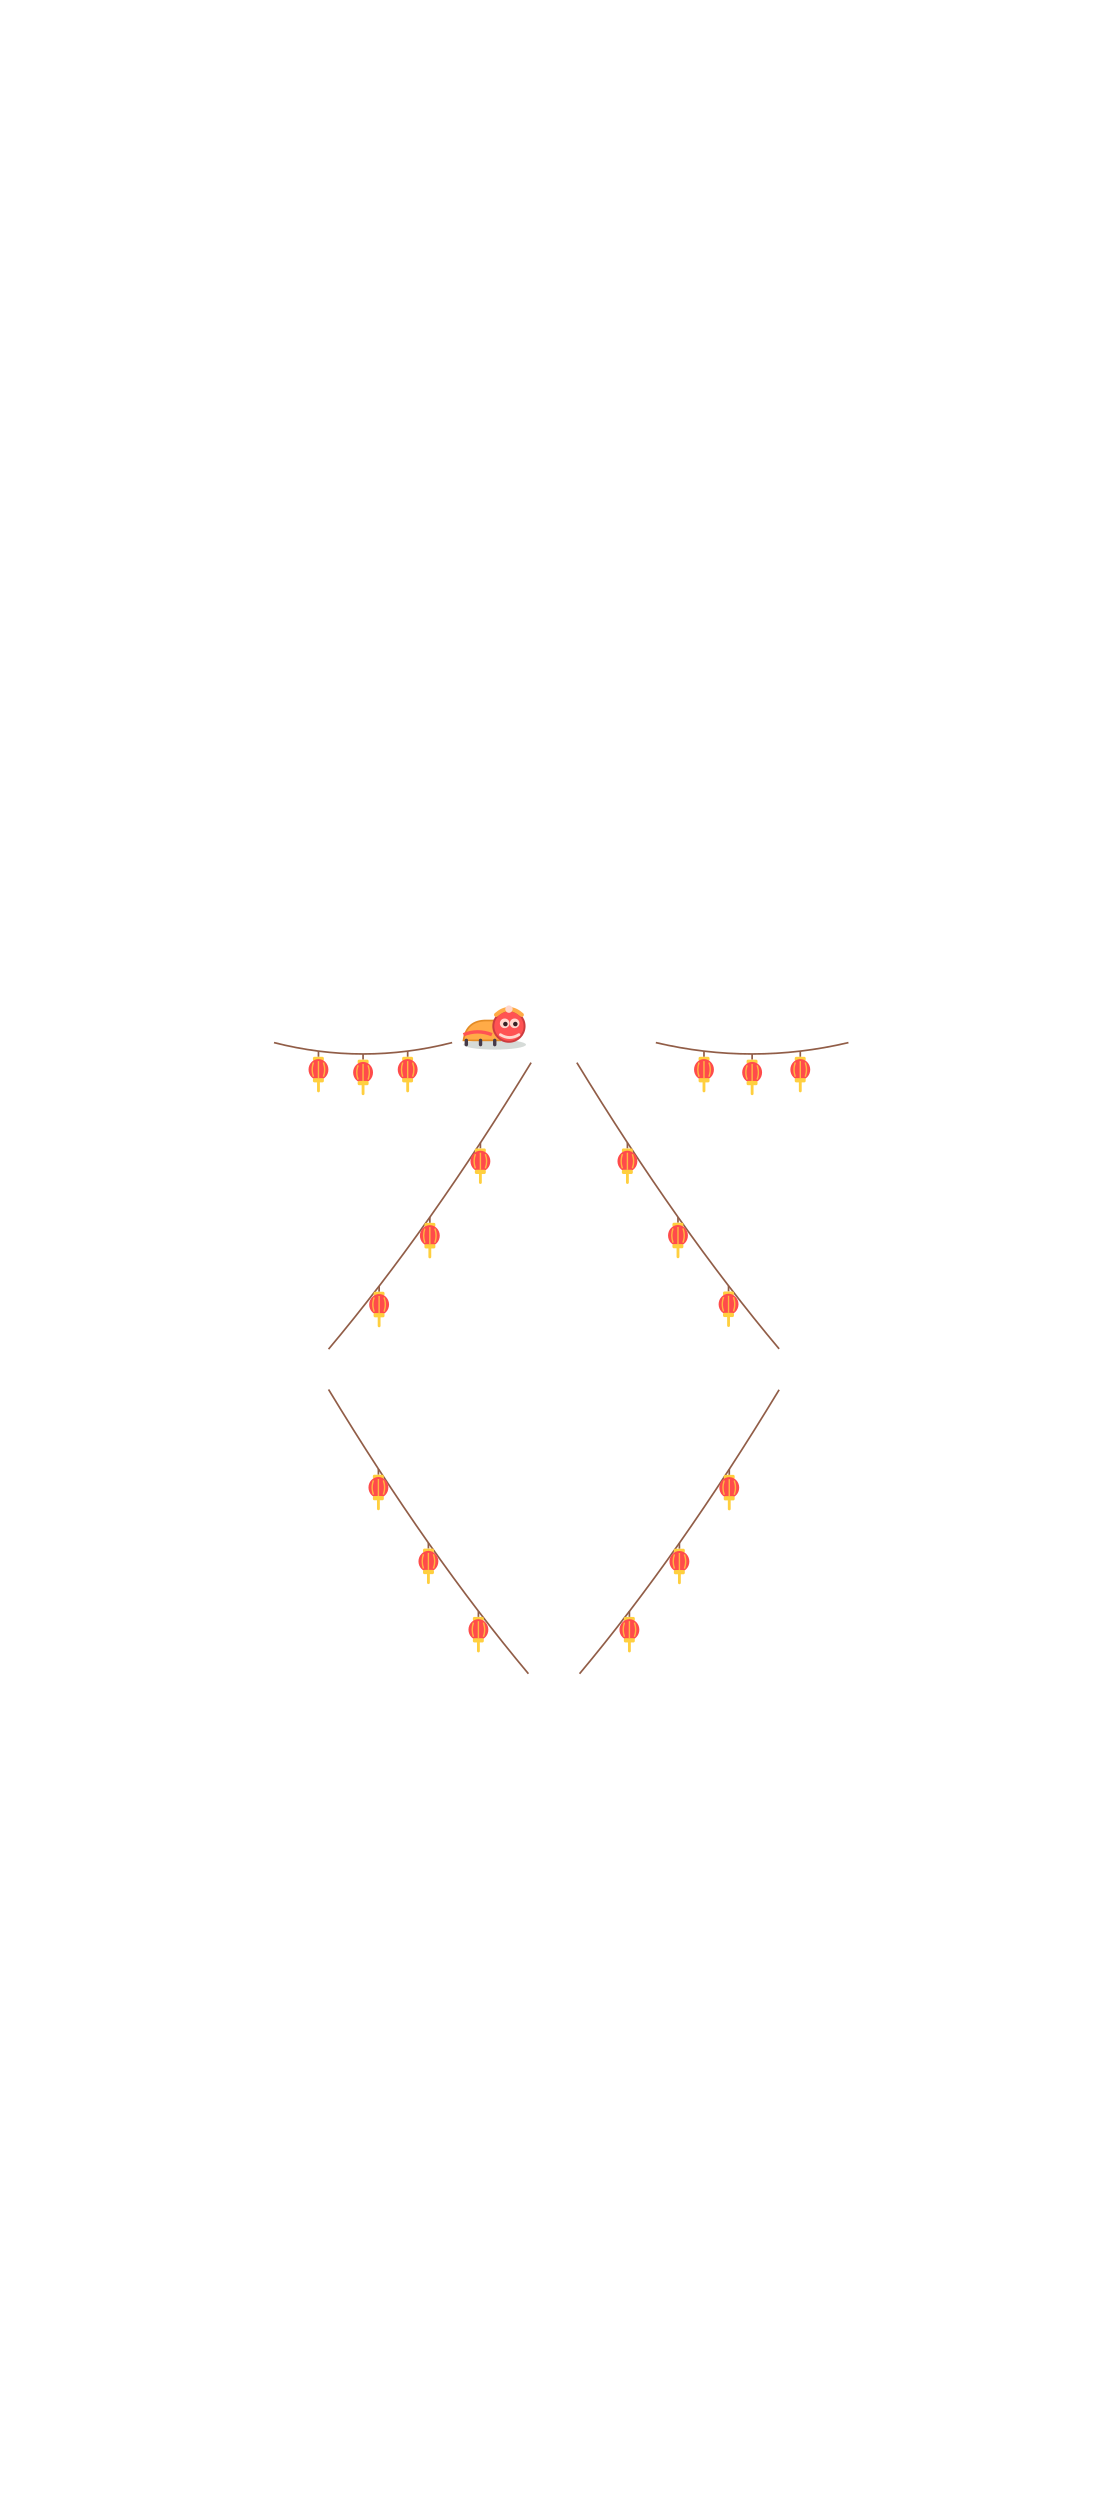
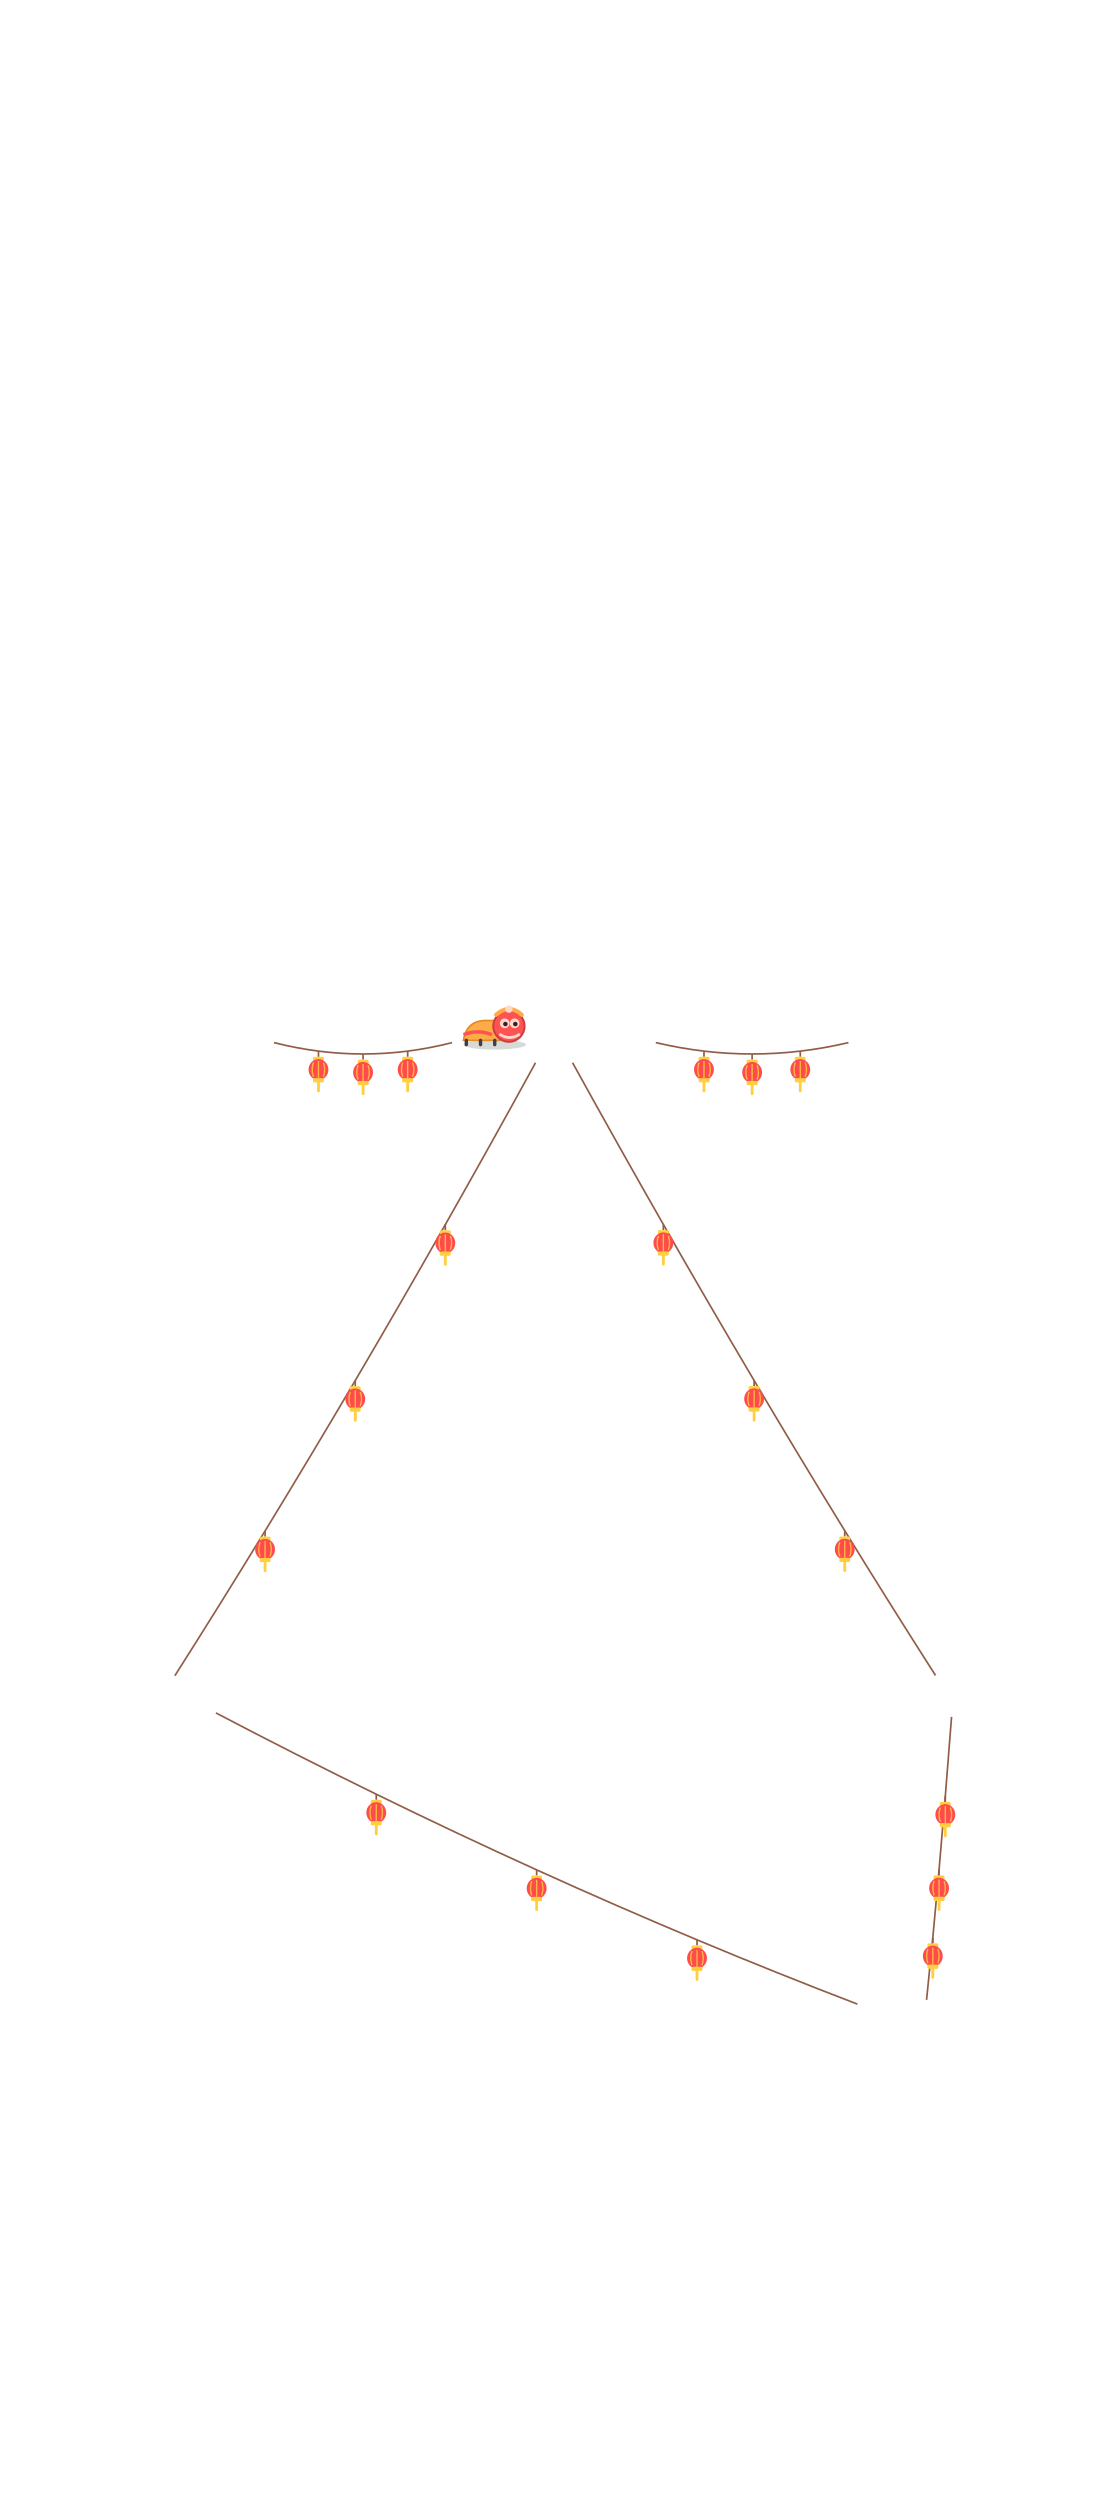
<svg xmlns="http://www.w3.org/2000/svg" width="780" height="1760" viewBox="0 0 780 1760">
  <defs>
    <linearGradient id="mtB" x1="0" y1="0" x2="0" y2="1">
      <stop offset="0" stop-color="#96B484" />
      <stop offset="1" stop-color="#BAC297" />
    </linearGradient>
    <linearGradient id="mtF" x1="0" y1="0" x2="0" y2="1">
      <stop offset="0" stop-color="#68A364" />
      <stop offset="1" stop-color="#95B479" />
    </linearGradient>
    <linearGradient id="river" x1="0" y1="0" x2="0" y2="1">
      <stop offset="0" stop-color="#65A3C5" />
      <stop offset="1" stop-color="#95B7CD" />
    </linearGradient>
    <pattern id="grassdots" width="18" height="18" patternUnits="userSpaceOnUse">
      <circle cx="4" cy="5" r="1.4" fill="#92B16D" />
      <circle cx="13" cy="13" r="1.2" fill="#BBC58B" />
    </pattern>
    <pattern id="tiles" width="14" height="14" patternUnits="userSpaceOnUse">
      <rect width="14" height="14" fill="#F8C3A7" />
      <path d="M0 0H14M0 0V14" stroke="#ECB592" stroke-width="1.2" />
    </pattern>
  </defs>
  <path d="M318.3 734.0 Q255.6 750.0 192.9 734.0" stroke="#915D47" stroke-width="1.2" fill="none" />
  <path d="M287.0 740.0 V744.0" stroke="#915D47" stroke-width="1.2" />
  <rect x="283.1" y="744.0" width="7.7" height="3" rx="1" fill="#FFCF3F" />
  <ellipse cx="287.0" cy="753.0" rx="7" ry="7.4" fill="#FF4B4B" />
  <path d="M287.0 747.0 V759.0 M283.5 748.0 Q281.8 753.0 283.5 758.0 M290.5 748.0 Q292.2 753.0 290.5 758.0" stroke="#FFCF3F" stroke-width="1" fill="none" opacity=".8" />
  <rect x="283.1" y="759.0" width="7.7" height="3" rx="1" fill="#FFCF3F" />
  <path d="M287.0 762.0 v6" stroke="#FFCF3F" stroke-width="2" stroke-linecap="round" />
  <path d="M255.6 742.0 V746.0" stroke="#915D47" stroke-width="1.2" />
  <rect x="251.8" y="746.0" width="7.7" height="3" rx="1" fill="#FFCF3F" />
  <ellipse cx="255.6" cy="755.0" rx="7" ry="7.4" fill="#FF4B4B" />
  <path d="M255.6 749.0 V761.0 M252.1 750.0 Q250.3 755.0 252.1 760.0 M259.1 750.0 Q260.9 755.0 259.1 760.0" stroke="#FFCF3F" stroke-width="1" fill="none" opacity=".8" />
  <rect x="251.8" y="761.0" width="7.7" height="3" rx="1" fill="#FFCF3F" />
  <path d="M255.6 764.0 v6" stroke="#FFCF3F" stroke-width="2" stroke-linecap="round" />
  <path d="M224.2 740.0 V744.0" stroke="#915D47" stroke-width="1.2" />
  <rect x="220.3" y="744.0" width="7.7" height="3" rx="1" fill="#FFCF3F" />
  <ellipse cx="224.2" cy="753.0" rx="7" ry="7.4" fill="#FF4B4B" />
  <path d="M224.2 747.0 V759.0 M220.7 748.0 Q218.9 753.0 220.7 758.0 M227.7 748.0 Q229.4 753.0 227.7 758.0" stroke="#FFCF3F" stroke-width="1" fill="none" opacity=".8" />
  <rect x="220.3" y="759.0" width="7.7" height="3" rx="1" fill="#FFCF3F" />
  <path d="M224.2 762.0 v6" stroke="#FFCF3F" stroke-width="2" stroke-linecap="round" />
  <path d="M461.7 734.0 Q529.5 750.0 597.3 734.0" stroke="#915D47" stroke-width="1.2" fill="none" />
  <path d="M495.6 740.0 V744.0" stroke="#915D47" stroke-width="1.2" />
  <rect x="491.8" y="744.0" width="7.7" height="3" rx="1" fill="#FFCF3F" />
  <ellipse cx="495.6" cy="753.0" rx="7" ry="7.4" fill="#FF4B4B" />
  <path d="M495.6 747.0 V759.0 M492.1 748.0 Q490.4 753.0 492.1 758.0 M499.1 748.0 Q500.9 753.0 499.1 758.0" stroke="#FFCF3F" stroke-width="1" fill="none" opacity=".8" />
  <rect x="491.8" y="759.0" width="7.7" height="3" rx="1" fill="#FFCF3F" />
  <path d="M495.6 762.0 v6" stroke="#FFCF3F" stroke-width="2" stroke-linecap="round" />
  <path d="M529.5 742.0 V746.0" stroke="#915D47" stroke-width="1.2" />
  <rect x="525.6" y="746.0" width="7.7" height="3" rx="1" fill="#FFCF3F" />
  <ellipse cx="529.5" cy="755.0" rx="7" ry="7.4" fill="#FF4B4B" />
  <path d="M529.5 749.0 V761.0 M526.0 750.0 Q524.2 755.0 526.0 760.0 M533.0 750.0 Q534.8 755.0 533.0 760.0" stroke="#FFCF3F" stroke-width="1" fill="none" opacity=".8" />
  <rect x="525.6" y="761.0" width="7.7" height="3" rx="1" fill="#FFCF3F" />
  <path d="M529.5 764.0 v6" stroke="#FFCF3F" stroke-width="2" stroke-linecap="round" />
  <path d="M563.4 740.0 V744.0" stroke="#915D47" stroke-width="1.2" />
  <rect x="559.5" y="744.0" width="7.7" height="3" rx="1" fill="#FFCF3F" />
  <ellipse cx="563.4" cy="753.0" rx="7" ry="7.4" fill="#FF4B4B" />
  <path d="M563.4 747.0 V759.0 M559.9 748.0 Q558.1 753.0 559.9 758.0 M566.9 748.0 Q568.6 753.0 566.9 758.0" stroke="#FFCF3F" stroke-width="1" fill="none" opacity=".8" />
  <rect x="559.5" y="759.0" width="7.7" height="3" rx="1" fill="#FFCF3F" />
  <path d="M563.4 762.0 v6" stroke="#FFCF3F" stroke-width="2" stroke-linecap="round" />
-   <path d="M373.9 748.1 Q302.6 864.9 231.3 949.8" stroke="#915D47" stroke-width="1.2" fill="none" />
-   <path d="M338.2 804.5 V808.5" stroke="#915D47" stroke-width="1.2" />
-   <rect x="334.3" y="808.5" width="7.7" height="3" rx="1" fill="#FFCF3F" />
-   <ellipse cx="338.2" cy="817.5" rx="7" ry="7.4" fill="#FF4B4B" />
-   <path d="M338.2 811.5 V823.5 M334.7 812.5 Q332.9 817.5 334.7 822.5 M341.7 812.5 Q343.4 817.5 341.7 822.5" stroke="#FFCF3F" stroke-width="1" fill="none" opacity=".8" />
-   <rect x="334.3" y="823.5" width="7.7" height="3" rx="1" fill="#FFCF3F" />
-   <path d="M338.2 826.5 v6" stroke="#FFCF3F" stroke-width="2" stroke-linecap="round" />
-   <path d="M302.6 856.9 V860.9" stroke="#915D47" stroke-width="1.2" />
-   <rect x="298.8" y="860.9" width="7.7" height="3" rx="1" fill="#FFCF3F" />
-   <ellipse cx="302.6" cy="869.9" rx="7" ry="7.4" fill="#FF4B4B" />
-   <path d="M302.6 863.9 V875.9 M299.1 864.9 Q297.4 869.9 299.1 874.9 M306.1 864.9 Q307.9 869.9 306.1 874.9" stroke="#FFCF3F" stroke-width="1" fill="none" opacity=".8" />
-   <rect x="298.8" y="875.9" width="7.7" height="3" rx="1" fill="#FFCF3F" />
-   <path d="M302.6 878.9 v6" stroke="#FFCF3F" stroke-width="2" stroke-linecap="round" />
-   <path d="M266.9 905.4 V909.4" stroke="#915D47" stroke-width="1.2" />
-   <rect x="263.0" y="909.4" width="7.7" height="3" rx="1" fill="#FFCF3F" />
-   <ellipse cx="266.9" cy="918.4" rx="7" ry="7.4" fill="#FF4B4B" />
-   <path d="M266.9 912.4 V924.4 M263.4 913.4 Q261.6 918.4 263.4 923.4 M270.4 913.4 Q272.1 918.4 270.4 923.4" stroke="#FFCF3F" stroke-width="1" fill="none" opacity=".8" />
-   <rect x="263.0" y="924.4" width="7.7" height="3" rx="1" fill="#FFCF3F" />
-   <path d="M266.9 927.4 v6" stroke="#FFCF3F" stroke-width="2" stroke-linecap="round" />
-   <path d="M406.1 748.1 Q477.3 864.8 548.5 949.6" stroke="#915D47" stroke-width="1.2" fill="none" />
-   <path d="M441.7 804.5 V808.5" stroke="#915D47" stroke-width="1.2" />
-   <rect x="437.8" y="808.5" width="7.7" height="3" rx="1" fill="#FFCF3F" />
-   <ellipse cx="441.7" cy="817.5" rx="7" ry="7.4" fill="#FF4B4B" />
-   <path d="M441.7 811.5 V823.5 M438.2 812.5 Q436.4 817.5 438.2 822.5 M445.2 812.5 Q446.9 817.5 445.2 822.5" stroke="#FFCF3F" stroke-width="1" fill="none" opacity=".8" />
-   <rect x="437.8" y="823.5" width="7.7" height="3" rx="1" fill="#FFCF3F" />
-   <path d="M441.7 826.5 v6" stroke="#FFCF3F" stroke-width="2" stroke-linecap="round" />
-   <path d="M477.3 856.8 V860.8" stroke="#915D47" stroke-width="1.2" />
-   <rect x="473.4" y="860.8" width="7.7" height="3" rx="1" fill="#FFCF3F" />
-   <ellipse cx="477.3" cy="869.8" rx="7" ry="7.4" fill="#FF4B4B" />
-   <path d="M477.3 863.8 V875.8 M473.8 864.8 Q472.1 869.8 473.8 874.8 M480.8 864.8 Q482.6 869.8 480.8 874.8" stroke="#FFCF3F" stroke-width="1" fill="none" opacity=".8" />
-   <rect x="473.4" y="875.8" width="7.7" height="3" rx="1" fill="#FFCF3F" />
-   <path d="M477.3 878.8 v6" stroke="#FFCF3F" stroke-width="2" stroke-linecap="round" />
-   <path d="M512.9 905.2 V909.2" stroke="#915D47" stroke-width="1.2" />
-   <rect x="509.0" y="909.2" width="7.7" height="3" rx="1" fill="#FFCF3F" />
-   <ellipse cx="512.9" cy="918.2" rx="7" ry="7.4" fill="#FF4B4B" />
-   <path d="M512.9 912.2 V924.2 M509.4 913.2 Q507.6 918.2 509.4 923.2 M516.4 913.2 Q518.1 918.2 516.4 923.2" stroke="#FFCF3F" stroke-width="1" fill="none" opacity=".8" />
-   <rect x="509.0" y="924.2" width="7.7" height="3" rx="1" fill="#FFCF3F" />
-   <path d="M512.9 927.2 v6" stroke="#FFCF3F" stroke-width="2" stroke-linecap="round" />
-   <path d="M548.5 978.4 Q478.3 1094.3 408.0 1178.3" stroke="#915D47" stroke-width="1.2" fill="none" />
-   <path d="M513.4 1034.3 V1038.3" stroke="#915D47" stroke-width="1.2" />
-   <rect x="509.5" y="1038.3" width="7.7" height="3" rx="1" fill="#FFCF3F" />
-   <ellipse cx="513.4" cy="1047.3" rx="7" ry="7.4" fill="#FF4B4B" />
-   <path d="M513.4 1041.3 V1053.3 M509.9 1042.3 Q508.1 1047.3 509.9 1052.3 M516.9 1042.3 Q518.6 1047.3 516.9 1052.3" stroke="#FFCF3F" stroke-width="1" fill="none" opacity=".8" />
-   <rect x="509.5" y="1053.3" width="7.7" height="3" rx="1" fill="#FFCF3F" />
-   <path d="M513.4 1056.3 v6" stroke="#FFCF3F" stroke-width="2" stroke-linecap="round" />
-   <path d="M478.3 1086.3 V1090.3" stroke="#915D47" stroke-width="1.2" />
-   <rect x="474.4" y="1090.3" width="7.7" height="3" rx="1" fill="#FFCF3F" />
-   <ellipse cx="478.3" cy="1099.3" rx="7" ry="7.4" fill="#FF4B4B" />
-   <path d="M478.3 1093.3 V1105.3 M474.8 1094.3 Q473.1 1099.3 474.8 1104.3 M481.8 1094.3 Q483.6 1099.3 481.8 1104.3" stroke="#FFCF3F" stroke-width="1" fill="none" opacity=".8" />
-   <rect x="474.4" y="1105.3" width="7.7" height="3" rx="1" fill="#FFCF3F" />
-   <path d="M478.3 1108.3 v6" stroke="#FFCF3F" stroke-width="2" stroke-linecap="round" />
-   <path d="M443.1 1134.3 V1138.3" stroke="#915D47" stroke-width="1.2" />
-   <rect x="439.2" y="1138.3" width="7.7" height="3" rx="1" fill="#FFCF3F" />
-   <ellipse cx="443.1" cy="1147.3" rx="7" ry="7.4" fill="#FF4B4B" />
-   <path d="M443.1 1141.3 V1153.3 M439.6 1142.3 Q437.9 1147.3 439.6 1152.3 M446.6 1142.3 Q448.4 1147.3 446.6 1152.3" stroke="#FFCF3F" stroke-width="1" fill="none" opacity=".8" />
-   <rect x="439.2" y="1153.3" width="7.7" height="3" rx="1" fill="#FFCF3F" />
-   <path d="M443.1 1156.3 v6" stroke="#FFCF3F" stroke-width="2" stroke-linecap="round" />
-   <path d="M231.3 978.2 Q301.6 1094.2 372.0 1178.3" stroke="#915D47" stroke-width="1.2" fill="none" />
-   <path d="M266.4 1034.2 V1038.2" stroke="#915D47" stroke-width="1.2" />
-   <rect x="262.5" y="1038.2" width="7.7" height="3" rx="1" fill="#FFCF3F" />
-   <ellipse cx="266.4" cy="1047.2" rx="7" ry="7.4" fill="#FF4B4B" />
-   <path d="M266.4 1041.2 V1053.2 M262.9 1042.2 Q261.1 1047.2 262.9 1052.2 M269.9 1042.2 Q271.6 1047.2 269.9 1052.2" stroke="#FFCF3F" stroke-width="1" fill="none" opacity=".8" />
-   <rect x="262.5" y="1053.2" width="7.7" height="3" rx="1" fill="#FFCF3F" />
-   <path d="M266.4 1056.2 v6" stroke="#FFCF3F" stroke-width="2" stroke-linecap="round" />
-   <path d="M301.6 1086.2 V1090.2" stroke="#915D47" stroke-width="1.2" />
-   <rect x="297.8" y="1090.2" width="7.7" height="3" rx="1" fill="#FFCF3F" />
-   <ellipse cx="301.6" cy="1099.2" rx="7" ry="7.4" fill="#FF4B4B" />
-   <path d="M301.6 1093.2 V1105.2 M298.1 1094.2 Q296.4 1099.2 298.1 1104.2 M305.1 1094.2 Q306.9 1099.2 305.1 1104.2" stroke="#FFCF3F" stroke-width="1" fill="none" opacity=".8" />
-   <rect x="297.8" y="1105.2" width="7.7" height="3" rx="1" fill="#FFCF3F" />
-   <path d="M301.6 1108.2 v6" stroke="#FFCF3F" stroke-width="2" stroke-linecap="round" />
-   <path d="M336.8 1134.3 V1138.3" stroke="#915D47" stroke-width="1.2" />
-   <rect x="332.9" y="1138.3" width="7.7" height="3" rx="1" fill="#FFCF3F" />
-   <ellipse cx="336.8" cy="1147.3" rx="7" ry="7.4" fill="#FF4B4B" />
-   <path d="M336.8 1141.3 V1153.3 M333.3 1142.3 Q331.6 1147.3 333.3 1152.3 M340.3 1142.3 Q342.1 1147.3 340.3 1152.3" stroke="#FFCF3F" stroke-width="1" fill="none" opacity=".8" />
-   <rect x="332.9" y="1153.3" width="7.7" height="3" rx="1" fill="#FFCF3F" />
-   <path d="M336.8 1156.3 v6" stroke="#FFCF3F" stroke-width="2" stroke-linecap="round" />
+   <path d="M377.0 748.2 Q250.1 979.9 123.1 1179.7" stroke="#915D47" stroke-width="1.2" fill="none" />
+   <path d="M313.5 862.1 V866.1" stroke="#915D47" stroke-width="1.2" />
+   <rect x="309.6" y="866.1" width="7.7" height="3" rx="1" fill="#FFCF3F" />
+   <ellipse cx="313.5" cy="875.1" rx="7" ry="7.4" fill="#FF4B4B" />
+   <path d="M313.5 869.1 V881.1 M310.0 870.1 Q308.2 875.1 310.0 880.1 M317.0 870.1 Q318.8 875.1 317.0 880.1" stroke="#FFCF3F" stroke-width="1" fill="none" opacity=".8" />
+   <rect x="309.6" y="881.1" width="7.7" height="3" rx="1" fill="#FFCF3F" />
+   <path d="M313.5 884.1 v6" stroke="#FFCF3F" stroke-width="2" stroke-linecap="round" />
+   <path d="M250.1 971.9 V975.9" stroke="#915D47" stroke-width="1.2" />
+   <rect x="246.2" y="975.9" width="7.7" height="3" rx="1" fill="#FFCF3F" />
+   <ellipse cx="250.1" cy="984.9" rx="7" ry="7.4" fill="#FF4B4B" />
+   <path d="M250.1 978.9 V990.9 M246.6 979.9 Q244.8 984.9 246.6 989.9 M253.6 979.9 Q255.3 984.9 253.6 989.9" stroke="#FFCF3F" stroke-width="1" fill="none" opacity=".8" />
+   <rect x="246.2" y="990.9" width="7.7" height="3" rx="1" fill="#FFCF3F" />
+   <path d="M250.1 993.9 v6" stroke="#FFCF3F" stroke-width="2" stroke-linecap="round" />
+   <path d="M186.6 1077.8 V1081.8" stroke="#915D47" stroke-width="1.2" />
+   <rect x="182.8" y="1081.8" width="7.7" height="3" rx="1" fill="#FFCF3F" />
+   <ellipse cx="186.6" cy="1090.8" rx="7" ry="7.4" fill="#FF4B4B" />
+   <path d="M186.6 1084.8 V1096.8 M183.1 1085.8 Q181.3 1090.8 183.1 1095.8 M190.1 1085.8 Q191.8 1090.8 190.1 1095.8" stroke="#FFCF3F" stroke-width="1" fill="none" opacity=".8" />
+   <rect x="182.8" y="1096.8" width="7.7" height="3" rx="1" fill="#FFCF3F" />
+   <path d="M186.6 1099.8 v6" stroke="#FFCF3F" stroke-width="2" stroke-linecap="round" />
+   <path d="M403.1 748.2 Q530.9 979.8 658.6 1179.5" stroke="#915D47" stroke-width="1.2" fill="none" />
+   <path d="M467.0 862.0 V866.0" stroke="#915D47" stroke-width="1.2" />
+   <rect x="463.1" y="866.0" width="7.7" height="3" rx="1" fill="#FFCF3F" />
+   <ellipse cx="467.0" cy="875.0" rx="7" ry="7.4" fill="#FF4B4B" />
+   <path d="M467.0 869.0 V881.0 M463.5 870.0 Q461.8 875.0 463.5 880.0 M470.5 870.0 Q472.2 875.0 470.5 880.0" stroke="#FFCF3F" stroke-width="1" fill="none" opacity=".8" />
+   <rect x="463.1" y="881.0" width="7.7" height="3" rx="1" fill="#FFCF3F" />
+   <path d="M467.0 884.0 v6" stroke="#FFCF3F" stroke-width="2" stroke-linecap="round" />
+   <path d="M530.9 971.8 V975.8" stroke="#915D47" stroke-width="1.2" />
+   <rect x="527.0" y="975.8" width="7.7" height="3" rx="1" fill="#FFCF3F" />
+   <ellipse cx="530.9" cy="984.8" rx="7" ry="7.4" fill="#FF4B4B" />
+   <path d="M530.9 978.8 V990.8 M527.4 979.8 Q525.6 984.8 527.4 989.8 M534.4 979.8 Q536.1 984.8 534.4 989.8" stroke="#FFCF3F" stroke-width="1" fill="none" opacity=".8" />
+   <rect x="527.0" y="990.8" width="7.7" height="3" rx="1" fill="#FFCF3F" />
+   <path d="M530.9 993.8 v6" stroke="#FFCF3F" stroke-width="2" stroke-linecap="round" />
+   <path d="M594.7 1077.7 V1081.7" stroke="#915D47" stroke-width="1.2" />
+   <rect x="590.9" y="1081.7" width="7.7" height="3" rx="1" fill="#FFCF3F" />
+   <ellipse cx="594.7" cy="1090.7" rx="7" ry="7.4" fill="#FF4B4B" />
+   <path d="M594.7 1084.7 V1096.7 M591.2 1085.7 Q589.5 1090.7 591.2 1095.7 M598.2 1085.7 Q600.0 1090.7 598.2 1095.7" stroke="#FFCF3F" stroke-width="1" fill="none" opacity=".8" />
+   <rect x="590.9" y="1096.7" width="7.7" height="3" rx="1" fill="#FFCF3F" />
+   <path d="M594.7 1099.7 v6" stroke="#FFCF3F" stroke-width="2" stroke-linecap="round" />
+   <path d="M669.9 1208.7 Q661.1 1324.3 652.3 1407.9" stroke="#915D47" stroke-width="1.2" fill="none" />
+   <path d="M665.5 1264.5 V1268.5" stroke="#915D47" stroke-width="1.2" />
+   <rect x="661.6" y="1268.5" width="7.7" height="3" rx="1" fill="#FFCF3F" />
+   <ellipse cx="665.5" cy="1277.5" rx="7" ry="7.4" fill="#FF4B4B" />
+   <path d="M665.5 1271.5 V1283.5 M662.0 1272.5 Q660.2 1277.5 662.0 1282.5 M669.0 1272.5 Q670.8 1277.5 669.0 1282.5" stroke="#FFCF3F" stroke-width="1" fill="none" opacity=".8" />
+   <rect x="661.6" y="1283.5" width="7.7" height="3" rx="1" fill="#FFCF3F" />
+   <path d="M665.5 1286.5 v6" stroke="#FFCF3F" stroke-width="2" stroke-linecap="round" />
+   <path d="M661.1 1316.3 V1320.3" stroke="#915D47" stroke-width="1.2" />
+   <rect x="657.2" y="1320.3" width="7.7" height="3" rx="1" fill="#FFCF3F" />
+   <ellipse cx="661.1" cy="1329.3" rx="7" ry="7.4" fill="#FF4B4B" />
+   <path d="M661.1 1323.3 V1335.3 M657.6 1324.3 Q655.9 1329.3 657.6 1334.3 M664.6 1324.3 Q666.4 1329.3 664.6 1334.3" stroke="#FFCF3F" stroke-width="1" fill="none" opacity=".8" />
+   <rect x="657.2" y="1335.3" width="7.7" height="3" rx="1" fill="#FFCF3F" />
+   <path d="M661.1 1338.3 v6" stroke="#FFCF3F" stroke-width="2" stroke-linecap="round" />
+   <path d="M656.7 1364.1 V1368.1" stroke="#915D47" stroke-width="1.2" />
+   <rect x="652.9" y="1368.1" width="7.7" height="3" rx="1" fill="#FFCF3F" />
+   <ellipse cx="656.7" cy="1377.1" rx="7" ry="7.4" fill="#FF4B4B" />
+   <path d="M656.7 1371.1 V1383.1 M653.2 1372.1 Q651.5 1377.1 653.2 1382.1 M660.2 1372.1 Q662.0 1377.1 660.2 1382.1" stroke="#FFCF3F" stroke-width="1" fill="none" opacity=".8" />
+   <rect x="652.9" y="1383.1" width="7.7" height="3" rx="1" fill="#FFCF3F" />
+   <path d="M656.7 1386.1 v6" stroke="#FFCF3F" stroke-width="2" stroke-linecap="round" />
+   <path d="M152.0 1205.9 Q377.8 1324.4 603.6 1410.9" stroke="#915D47" stroke-width="1.2" fill="none" />
+   <path d="M264.9 1263.1 V1267.1" stroke="#915D47" stroke-width="1.2" />
+   <rect x="261.0" y="1267.1" width="7.7" height="3" rx="1" fill="#FFCF3F" />
+   <ellipse cx="264.9" cy="1276.1" rx="7" ry="7.4" fill="#FF4B4B" />
+   <path d="M264.9 1270.1 V1282.1 M261.4 1271.1 Q259.6 1276.1 261.4 1281.1 M268.4 1271.1 Q270.1 1276.1 268.4 1281.1" stroke="#FFCF3F" stroke-width="1" fill="none" opacity=".8" />
+   <rect x="261.0" y="1282.1" width="7.7" height="3" rx="1" fill="#FFCF3F" />
+   <path d="M264.9 1285.1 v6" stroke="#FFCF3F" stroke-width="2" stroke-linecap="round" />
+   <path d="M377.8 1316.4 V1320.4" stroke="#915D47" stroke-width="1.2" />
+   <rect x="373.9" y="1320.4" width="7.7" height="3" rx="1" fill="#FFCF3F" />
+   <ellipse cx="377.8" cy="1329.4" rx="7" ry="7.4" fill="#FF4B4B" />
+   <path d="M377.8 1323.4 V1335.4 M374.3 1324.4 Q372.6 1329.4 374.3 1334.4 M381.3 1324.4 Q383.1 1329.4 381.3 1334.4" stroke="#FFCF3F" stroke-width="1" fill="none" opacity=".8" />
+   <rect x="373.9" y="1335.4" width="7.7" height="3" rx="1" fill="#FFCF3F" />
+   <path d="M377.8 1338.4 v6" stroke="#FFCF3F" stroke-width="2" stroke-linecap="round" />
+   <path d="M490.7 1365.6 V1369.6" stroke="#915D47" stroke-width="1.2" />
+   <rect x="486.8" y="1369.6" width="7.7" height="3" rx="1" fill="#FFCF3F" />
+   <ellipse cx="490.7" cy="1378.6" rx="7" ry="7.4" fill="#FF4B4B" />
+   <path d="M490.7 1372.6 V1384.6 M487.2 1373.6 Q485.4 1378.6 487.2 1383.6 M494.2 1373.6 Q495.9 1378.6 494.2 1383.6" stroke="#FFCF3F" stroke-width="1" fill="none" opacity=".8" />
+   <rect x="486.8" y="1384.6" width="7.7" height="3" rx="1" fill="#FFCF3F" />
+   <path d="M490.7 1387.6 v6" stroke="#FFCF3F" stroke-width="2" stroke-linecap="round" />
  <g transform="translate(346.2936 734.4231)">
    <ellipse cx="2" cy="1" rx="22" ry="3.5" fill="rgba(30,60,40,.18)" />
    <path d="M-20 -2 Q-18 -16 -4 -16 H6 V-2 Z" fill="#FFAB47" stroke="#E38B25" stroke-width="1.2" />
    <path d="M-20 -6 Q-10 -10 0 -6" stroke="#FF5353" stroke-width="2.4" fill="none" />
    <path d="M-18 -2 v3 M-8 -2 v3 M2 -2 v3" stroke="#453A48" stroke-width="2.4" stroke-linecap="round" />
    <circle cx="12" cy="-12" r="11" fill="#FF5353" stroke="#CD3C3F" stroke-width="1.4" />
    <path d="M3 -20 Q12 -28 21 -20" stroke="#FFAB47" stroke-width="3" fill="none" stroke-linecap="round" />
    <circle cx="9" cy="-14" r="3.4" fill="#FFD7CD" />
    <circle cx="16" cy="-14" r="3.4" fill="#FFD7CD" />
    <circle cx="9.5" cy="-13.5" r="1.6" fill="#362125" />
    <circle cx="16.5" cy="-13.5" r="1.6" fill="#362125" />
    <path d="M6 -6 Q12.5 -2 19 -6" stroke="#FFD7CD" stroke-width="2" fill="none" stroke-linecap="round" />
    <circle cx="12" cy="-24" r="2.6" fill="#FFD7CD" />
  </g>
</svg>
